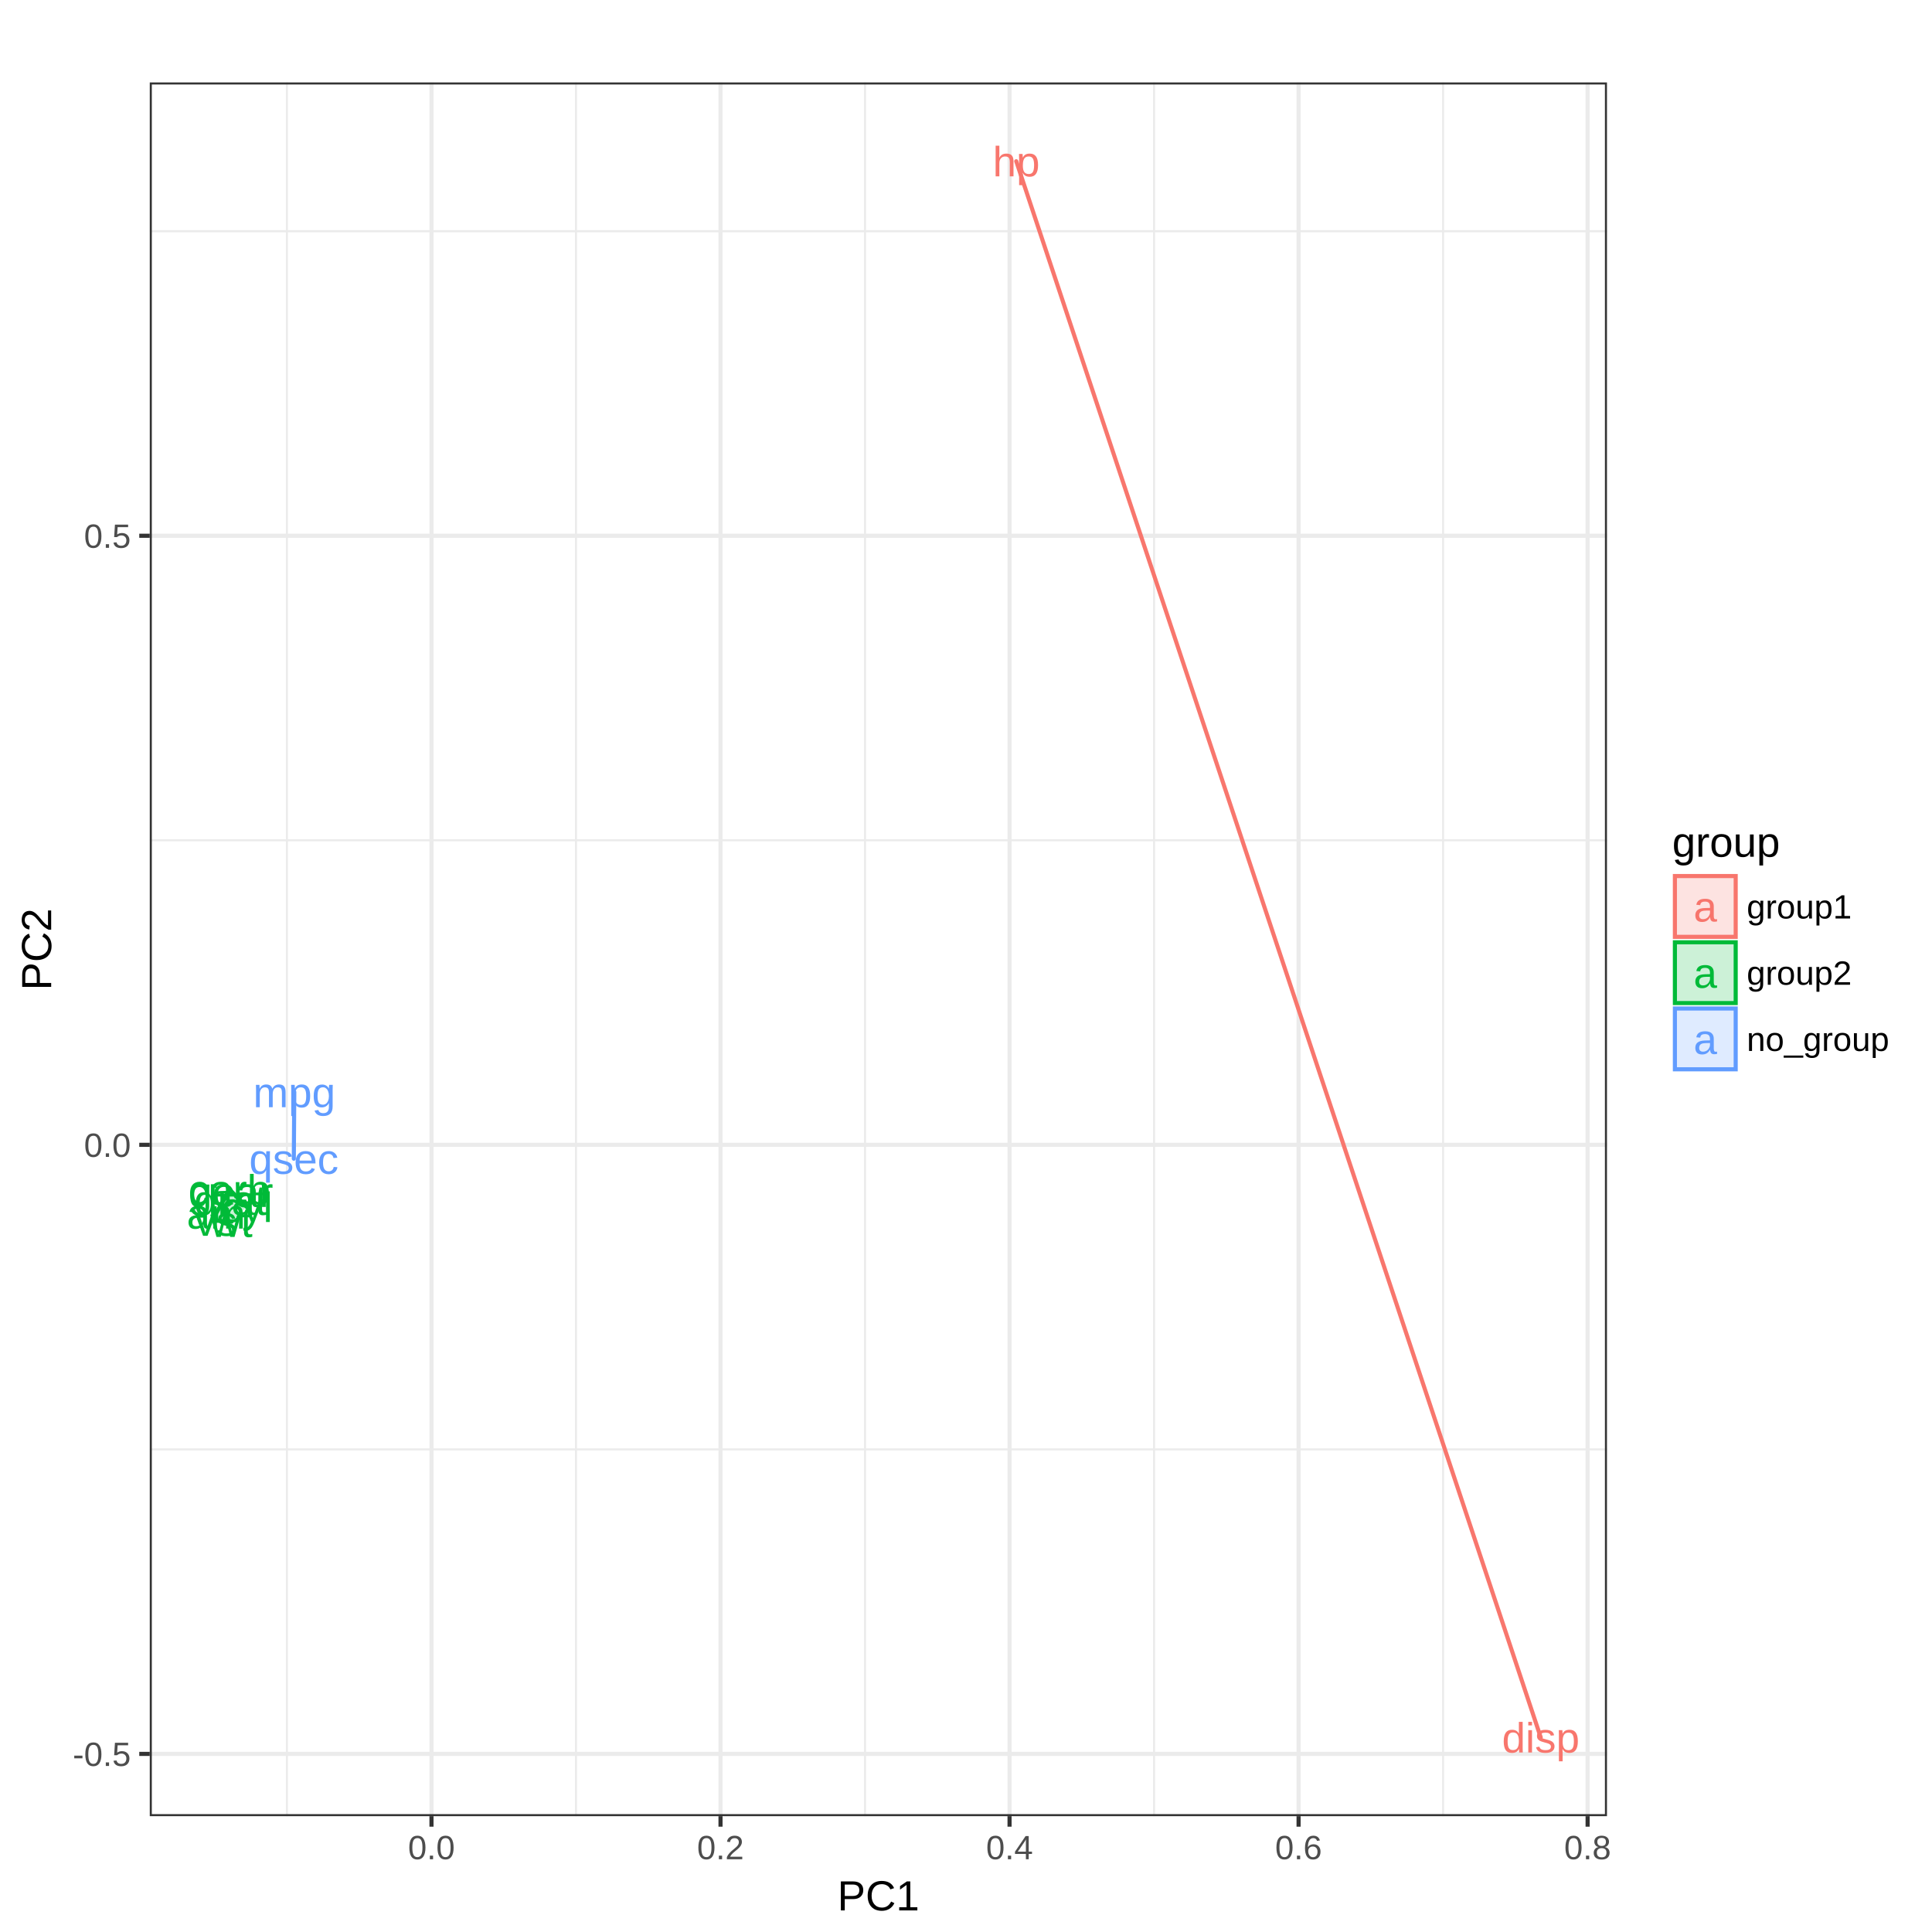
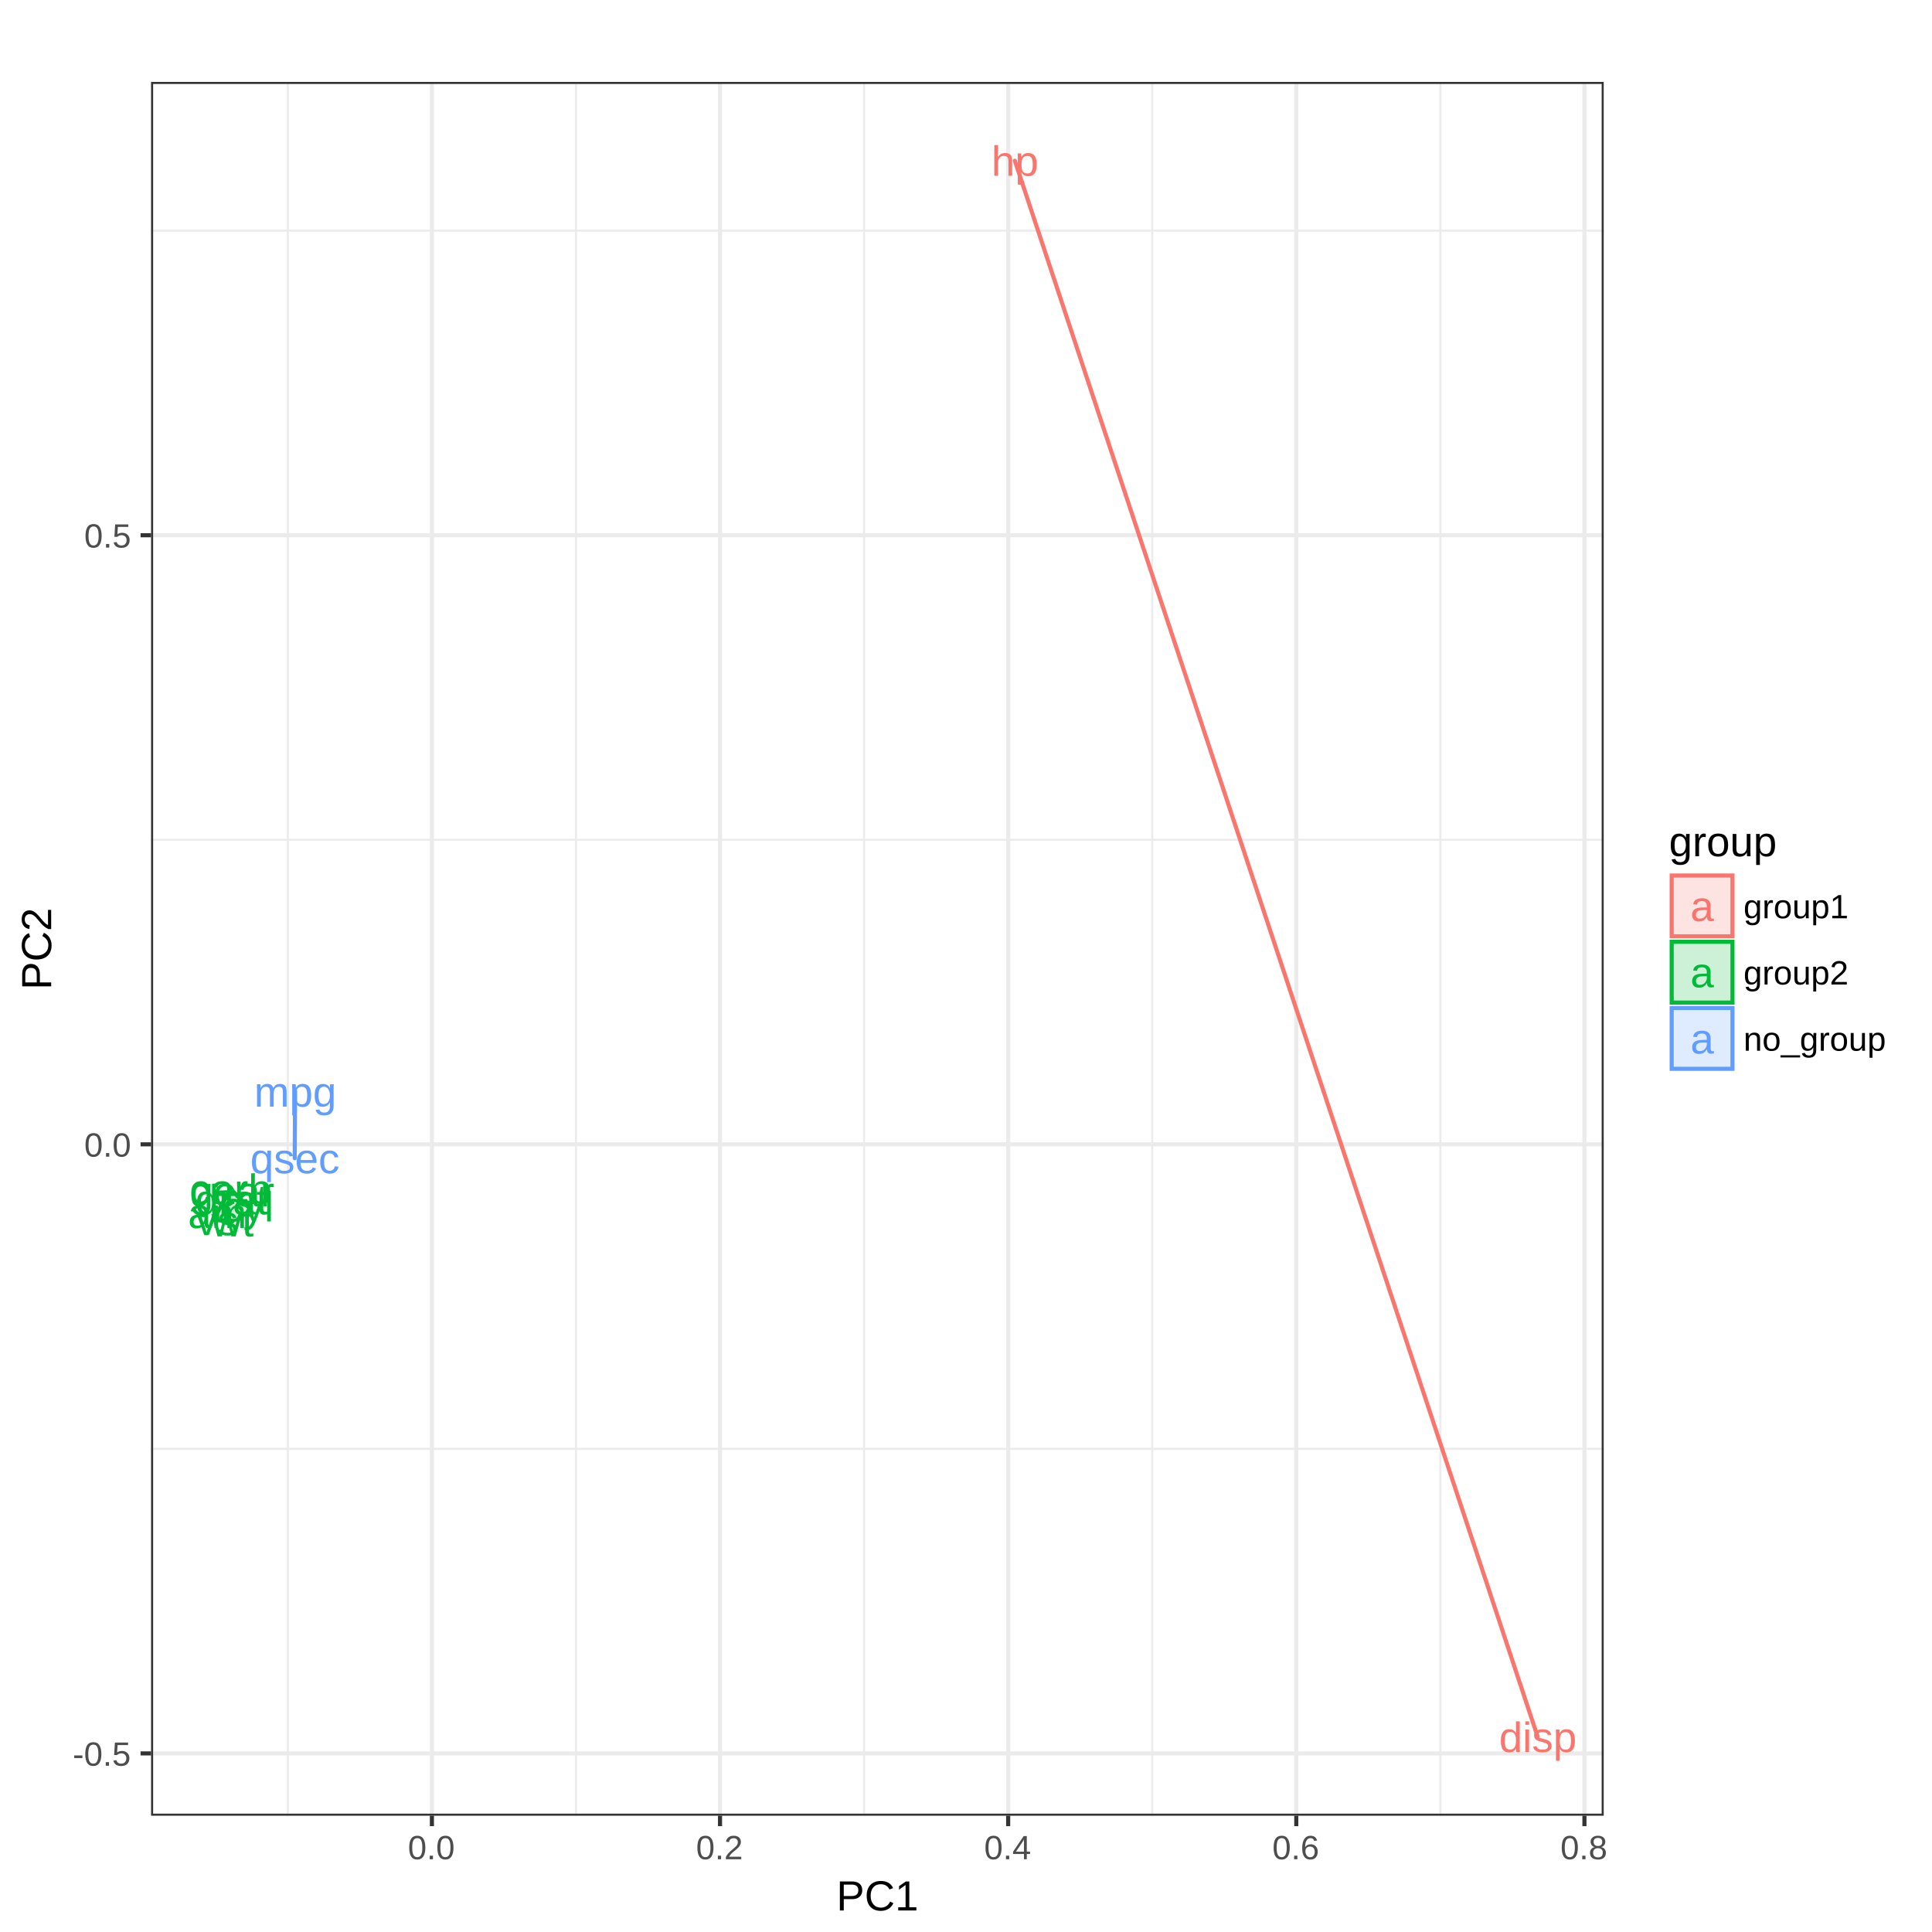
<svg xmlns="http://www.w3.org/2000/svg" viewBox="0 0 504.00 504.00">
  <defs>
    <style type="text/css">
    line, polyline, path, rect, circle {
      fill: none;
      stroke: #000000;
      stroke-linecap: round;
      stroke-linejoin: round;
      stroke-miterlimit: 10.00;
    }
  </style>
  </defs>
  <rect width="100%" height="100%" style="stroke: none; fill: #FFFFFF;" />
-   <rect x="-0.00" y="0.00" width="504.00" height="504.00" style="stroke-width: 1.07; stroke: #FFFFFF; fill: #FFFFFF;" />
+   <rect x="0.00" y="-0.00" width="504.00" height="504.00" style="stroke-width: 1.07; stroke: #FFFFFF; fill: #FFFFFF;" />
  <defs>
-     <clipPath id="cpMzkuMDc0Nnw0MTkuMjE0fDQ3My43OXwyMS41MDM2">
-       <rect x="39.07" y="21.50" width="380.14" height="452.29" />
+     <clipPath id="cpMzkuNDE0M3w0MTguMzY5fDQ3My42NTZ8MjEuMzY3Mw==">
+       <rect x="39.41" y="21.37" width="378.95" height="452.29" />
    </clipPath>
  </defs>
-   <rect x="39.07" y="21.50" width="380.14" height="452.29" style="stroke-width: 1.07; stroke: none; fill: #FFFFFF;" clip-path="url(#cpMzkuMDc0Nnw0MTkuMjE0fDQ3My43OXwyMS41MDM2)" />
-   <polyline points="39.07,378.10 419.21,378.10 " style="stroke-width: 0.53; stroke: #EBEBEB; stroke-linecap: butt;" clip-path="url(#cpMzkuMDc0Nnw0MTkuMjE0fDQ3My43OXwyMS41MDM2)" />
-   <polyline points="39.07,219.21 419.21,219.21 " style="stroke-width: 0.53; stroke: #EBEBEB; stroke-linecap: butt;" clip-path="url(#cpMzkuMDc0Nnw0MTkuMjE0fDQ3My43OXwyMS41MDM2)" />
-   <polyline points="39.07,60.32 419.21,60.32 " style="stroke-width: 0.53; stroke: #EBEBEB; stroke-linecap: butt;" clip-path="url(#cpMzkuMDc0Nnw0MTkuMjE0fDQ3My43OXwyMS41MDM2)" />
-   <polyline points="74.85,473.79 74.85,21.50 " style="stroke-width: 0.53; stroke: #EBEBEB; stroke-linecap: butt;" clip-path="url(#cpMzkuMDc0Nnw0MTkuMjE0fDQ3My43OXwyMS41MDM2)" />
-   <polyline points="150.26,473.79 150.26,21.50 " style="stroke-width: 0.53; stroke: #EBEBEB; stroke-linecap: butt;" clip-path="url(#cpMzkuMDc0Nnw0MTkuMjE0fDQ3My43OXwyMS41MDM2)" />
-   <polyline points="225.66,473.79 225.66,21.50 " style="stroke-width: 0.53; stroke: #EBEBEB; stroke-linecap: butt;" clip-path="url(#cpMzkuMDc0Nnw0MTkuMjE0fDQ3My43OXwyMS41MDM2)" />
-   <polyline points="301.06,473.79 301.06,21.50 " style="stroke-width: 0.53; stroke: #EBEBEB; stroke-linecap: butt;" clip-path="url(#cpMzkuMDc0Nnw0MTkuMjE0fDQ3My43OXwyMS41MDM2)" />
-   <polyline points="376.46,473.79 376.46,21.50 " style="stroke-width: 0.53; stroke: #EBEBEB; stroke-linecap: butt;" clip-path="url(#cpMzkuMDc0Nnw0MTkuMjE0fDQ3My43OXwyMS41MDM2)" />
-   <polyline points="39.07,457.54 419.21,457.54 " style="stroke-width: 1.07; stroke: #EBEBEB; stroke-linecap: butt;" clip-path="url(#cpMzkuMDc0Nnw0MTkuMjE0fDQ3My43OXwyMS41MDM2)" />
-   <polyline points="39.07,298.65 419.21,298.65 " style="stroke-width: 1.07; stroke: #EBEBEB; stroke-linecap: butt;" clip-path="url(#cpMzkuMDc0Nnw0MTkuMjE0fDQ3My43OXwyMS41MDM2)" />
-   <polyline points="39.07,139.76 419.21,139.76 " style="stroke-width: 1.07; stroke: #EBEBEB; stroke-linecap: butt;" clip-path="url(#cpMzkuMDc0Nnw0MTkuMjE0fDQ3My43OXwyMS41MDM2)" />
-   <polyline points="112.56,473.79 112.56,21.50 " style="stroke-width: 1.07; stroke: #EBEBEB; stroke-linecap: butt;" clip-path="url(#cpMzkuMDc0Nnw0MTkuMjE0fDQ3My43OXwyMS41MDM2)" />
-   <polyline points="187.96,473.79 187.96,21.50 " style="stroke-width: 1.07; stroke: #EBEBEB; stroke-linecap: butt;" clip-path="url(#cpMzkuMDc0Nnw0MTkuMjE0fDQ3My43OXwyMS41MDM2)" />
-   <polyline points="263.36,473.79 263.36,21.50 " style="stroke-width: 1.07; stroke: #EBEBEB; stroke-linecap: butt;" clip-path="url(#cpMzkuMDc0Nnw0MTkuMjE0fDQ3My43OXwyMS41MDM2)" />
-   <polyline points="338.76,473.79 338.76,21.50 " style="stroke-width: 1.07; stroke: #EBEBEB; stroke-linecap: butt;" clip-path="url(#cpMzkuMDc0Nnw0MTkuMjE0fDQ3My43OXwyMS41MDM2)" />
-   <polyline points="414.16,473.79 414.16,21.50 " style="stroke-width: 1.07; stroke: #EBEBEB; stroke-linecap: butt;" clip-path="url(#cpMzkuMDc0Nnw0MTkuMjE0fDQ3My43OXwyMS41MDM2)" />
-   <g clip-path="url(#cpMzkuMDc0Nnw0MTkuMjE0fDQ3My43OXwyMS41MDM2)">
-     <text x="66.03" y="288.84" style="font-size: 11.04px; fill: #619CFF; font-family: Arial;" textLength="21.48px" lengthAdjust="spacingAndGlyphs">mpg</text>
+   <rect x="39.41" y="21.37" width="378.95" height="452.29" style="stroke-width: 1.07; stroke: none; fill: #FFFFFF;" clip-path="url(#cpMzkuNDE0M3w0MTguMzY5fDQ3My42NTZ8MjEuMzY3Mw==)" />
+   <polyline points="39.41,377.96 418.37,377.96 " style="stroke-width: 0.53; stroke: #EBEBEB; stroke-linecap: butt;" clip-path="url(#cpMzkuNDE0M3w0MTguMzY5fDQ3My42NTZ8MjEuMzY3Mw==)" />
+   <polyline points="39.41,219.07 418.37,219.07 " style="stroke-width: 0.53; stroke: #EBEBEB; stroke-linecap: butt;" clip-path="url(#cpMzkuNDE0M3w0MTguMzY5fDQ3My42NTZ8MjEuMzY3Mw==)" />
+   <polyline points="39.41,60.18 418.37,60.18 " style="stroke-width: 0.53; stroke: #EBEBEB; stroke-linecap: butt;" clip-path="url(#cpMzkuNDE0M3w0MTguMzY5fDQ3My42NTZ8MjEuMzY3Mw==)" />
+   <polyline points="75.08,473.66 75.08,21.37 " style="stroke-width: 0.53; stroke: #EBEBEB; stroke-linecap: butt;" clip-path="url(#cpMzkuNDE0M3w0MTguMzY5fDQ3My42NTZ8MjEuMzY3Mw==)" />
+   <polyline points="150.25,473.66 150.25,21.37 " style="stroke-width: 0.53; stroke: #EBEBEB; stroke-linecap: butt;" clip-path="url(#cpMzkuNDE0M3w0MTguMzY5fDQ3My42NTZ8MjEuMzY3Mw==)" />
+   <polyline points="225.41,473.66 225.41,21.37 " style="stroke-width: 0.53; stroke: #EBEBEB; stroke-linecap: butt;" clip-path="url(#cpMzkuNDE0M3w0MTguMzY5fDQ3My42NTZ8MjEuMzY3Mw==)" />
+   <polyline points="300.58,473.66 300.58,21.37 " style="stroke-width: 0.53; stroke: #EBEBEB; stroke-linecap: butt;" clip-path="url(#cpMzkuNDE0M3w0MTguMzY5fDQ3My42NTZ8MjEuMzY3Mw==)" />
+   <polyline points="375.75,473.66 375.75,21.37 " style="stroke-width: 0.53; stroke: #EBEBEB; stroke-linecap: butt;" clip-path="url(#cpMzkuNDE0M3w0MTguMzY5fDQ3My42NTZ8MjEuMzY3Mw==)" />
+   <polyline points="39.41,457.41 418.37,457.41 " style="stroke-width: 1.07; stroke: #EBEBEB; stroke-linecap: butt;" clip-path="url(#cpMzkuNDE0M3w0MTguMzY5fDQ3My42NTZ8MjEuMzY3Mw==)" />
+   <polyline points="39.41,298.52 418.37,298.52 " style="stroke-width: 1.07; stroke: #EBEBEB; stroke-linecap: butt;" clip-path="url(#cpMzkuNDE0M3w0MTguMzY5fDQ3My42NTZ8MjEuMzY3Mw==)" />
+   <polyline points="39.41,139.63 418.37,139.63 " style="stroke-width: 1.07; stroke: #EBEBEB; stroke-linecap: butt;" clip-path="url(#cpMzkuNDE0M3w0MTguMzY5fDQ3My42NTZ8MjEuMzY3Mw==)" />
+   <polyline points="112.67,473.66 112.67,21.37 " style="stroke-width: 1.07; stroke: #EBEBEB; stroke-linecap: butt;" clip-path="url(#cpMzkuNDE0M3w0MTguMzY5fDQ3My42NTZ8MjEuMzY3Mw==)" />
+   <polyline points="187.83,473.66 187.83,21.37 " style="stroke-width: 1.07; stroke: #EBEBEB; stroke-linecap: butt;" clip-path="url(#cpMzkuNDE0M3w0MTguMzY5fDQ3My42NTZ8MjEuMzY3Mw==)" />
+   <polyline points="263.00,473.66 263.00,21.37 " style="stroke-width: 1.07; stroke: #EBEBEB; stroke-linecap: butt;" clip-path="url(#cpMzkuNDE0M3w0MTguMzY5fDQ3My42NTZ8MjEuMzY3Mw==)" />
+   <polyline points="338.16,473.66 338.16,21.37 " style="stroke-width: 1.07; stroke: #EBEBEB; stroke-linecap: butt;" clip-path="url(#cpMzkuNDE0M3w0MTguMzY5fDQ3My42NTZ8MjEuMzY3Mw==)" />
+   <polyline points="413.33,473.66 413.33,21.37 " style="stroke-width: 1.07; stroke: #EBEBEB; stroke-linecap: butt;" clip-path="url(#cpMzkuNDE0M3w0MTguMzY5fDQ3My42NTZ8MjEuMzY3Mw==)" />
+   <g clip-path="url(#cpMzkuNDE0M3w0MTguMzY5fDQ3My42NTZ8MjEuMzY3Mw==)">
+     <text x="66.29" y="288.69" style="font-size: 11.04px; fill: #619CFF; font-family: Arial;" textLength="21.40px" lengthAdjust="spacingAndGlyphs">mpg</text>
  </g>
-   <g clip-path="url(#cpMzkuMDc0Nnw0MTkuMjE0fDQ3My43OXwyMS41MDM2)">
-     <text x="57.61" y="318.78" style="font-size: 11.04px; fill: #00BA38; font-family: Arial;" textLength="13.49px" lengthAdjust="spacingAndGlyphs">cyl</text>
+   <g clip-path="url(#cpMzkuNDE0M3w0MTguMzY5fDQ3My42NTZ8MjEuMzY3Mw==)">
+     <text x="57.90" y="318.64" style="font-size: 11.04px; fill: #00BA38; font-family: Arial;" textLength="13.44px" lengthAdjust="spacingAndGlyphs">cyl</text>
  </g>
-   <g clip-path="url(#cpMzkuMDc0Nnw0MTkuMjE0fDQ3My43OXwyMS41MDM2)">
-     <text x="391.81" y="457.18" style="font-size: 11.04px; fill: #F8766D; font-family: Arial;" textLength="20.25px" lengthAdjust="spacingAndGlyphs">disp</text>
+   <g clip-path="url(#cpMzkuNDE0M3w0MTguMzY5fDQ3My42NTZ8MjEuMzY3Mw==)">
+     <text x="391.05" y="457.04" style="font-size: 11.04px; fill: #F8766D; font-family: Arial;" textLength="20.18px" lengthAdjust="spacingAndGlyphs">disp</text>
  </g>
-   <g clip-path="url(#cpMzkuMDc0Nnw0MTkuMjE0fDQ3My43OXwyMS41MDM2)">
-     <text x="258.97" y="46.01" style="font-size: 11.04px; fill: #F8766D; font-family: Arial;" textLength="12.28px" lengthAdjust="spacingAndGlyphs">hp</text>
+   <g clip-path="url(#cpMzkuNDE0M3w0MTguMzY5fDQ3My42NTZ8MjEuMzY3Mw==)">
+     <text x="258.62" y="45.86" style="font-size: 11.04px; fill: #F8766D; font-family: Arial;" textLength="12.24px" lengthAdjust="spacingAndGlyphs">hp</text>
  </g>
-   <g clip-path="url(#cpMzkuMDc0Nnw0MTkuMjE0fDQ3My43OXwyMS41MDM2)">
-     <text x="50.59" y="316.94" style="font-size: 11.04px; fill: #00BA38; font-family: Arial;" textLength="19.02px" lengthAdjust="spacingAndGlyphs">drat</text>
+   <g clip-path="url(#cpMzkuNDE0M3w0MTguMzY5fDQ3My42NTZ8MjEuMzY3Mw==)">
+     <text x="50.90" y="316.79" style="font-size: 11.04px; fill: #00BA38; font-family: Arial;" textLength="18.95px" lengthAdjust="spacingAndGlyphs">drat</text>
  </g>
-   <g clip-path="url(#cpMzkuMDc0Nnw0MTkuMjE0fDQ3My43OXwyMS41MDM2)">
-     <text x="54.85" y="322.69" style="font-size: 11.04px; fill: #00BA38; font-family: Arial;" textLength="11.04px" lengthAdjust="spacingAndGlyphs">wt</text>
+   <g clip-path="url(#cpMzkuNDE0M3w0MTguMzY5fDQ3My42NTZ8MjEuMzY3Mw==)">
+     <text x="55.14" y="322.54" style="font-size: 11.04px; fill: #00BA38; font-family: Arial;" textLength="11.00px" lengthAdjust="spacingAndGlyphs">wt</text>
  </g>
-   <g clip-path="url(#cpMzkuMDc0Nnw0MTkuMjE0fDQ3My43OXwyMS41MDM2)">
-     <text x="64.99" y="306.22" style="font-size: 11.04px; fill: #619CFF; font-family: Arial;" textLength="23.32px" lengthAdjust="spacingAndGlyphs">qsec</text>
+   <g clip-path="url(#cpMzkuNDE0M3w0MTguMzY5fDQ3My42NTZ8MjEuMzY3Mw==)">
+     <text x="65.26" y="306.07" style="font-size: 11.04px; fill: #619CFF; font-family: Arial;" textLength="23.24px" lengthAdjust="spacingAndGlyphs">qsec</text>
  </g>
-   <g clip-path="url(#cpMzkuMDc0Nnw0MTkuMjE0fDQ3My43OXwyMS41MDM2)">
-     <text x="50.83" y="322.38" style="font-size: 11.04px; fill: #00BA38; font-family: Arial;" textLength="11.04px" lengthAdjust="spacingAndGlyphs">vs</text>
+   <g clip-path="url(#cpMzkuNDE0M3w0MTguMzY5fDQ3My42NTZ8MjEuMzY3Mw==)">
+     <text x="51.14" y="322.23" style="font-size: 11.04px; fill: #00BA38; font-family: Arial;" textLength="11.00px" lengthAdjust="spacingAndGlyphs">vs</text>
  </g>
-   <g clip-path="url(#cpMzkuMDc0Nnw0MTkuMjE0fDQ3My43OXwyMS41MDM2)">
-     <text x="48.71" y="320.51" style="font-size: 11.04px; fill: #00BA38; font-family: Arial;" textLength="15.34px" lengthAdjust="spacingAndGlyphs">am</text>
+   <g clip-path="url(#cpMzkuNDE0M3w0MTguMzY5fDQ3My42NTZ8MjEuMzY3Mw==)">
+     <text x="49.03" y="320.36" style="font-size: 11.04px; fill: #00BA38; font-family: Arial;" textLength="15.28px" lengthAdjust="spacingAndGlyphs">am</text>
  </g>
-   <g clip-path="url(#cpMzkuMDc0Nnw0MTkuMjE0fDQ3My43OXwyMS41MDM2)">
-     <text x="49.17" y="314.86" style="font-size: 11.04px; fill: #00BA38; font-family: Arial;" textLength="22.10px" lengthAdjust="spacingAndGlyphs">gear</text>
+   <g clip-path="url(#cpMzkuNDE0M3w0MTguMzY5fDQ3My42NTZ8MjEuMzY3Mw==)">
+     <text x="49.48" y="314.71" style="font-size: 11.04px; fill: #00BA38; font-family: Arial;" textLength="22.02px" lengthAdjust="spacingAndGlyphs">gear</text>
  </g>
-   <g clip-path="url(#cpMzkuMDc0Nnw0MTkuMjE0fDQ3My43OXwyMS41MDM2)">
-     <text x="49.12" y="314.23" style="font-size: 11.04px; fill: #00BA38; font-family: Arial;" textLength="21.48px" lengthAdjust="spacingAndGlyphs">carb</text>
+   <g clip-path="url(#cpMzkuNDE0M3w0MTguMzY5fDQ3My42NTZ8MjEuMzY3Mw==)">
+     <text x="49.43" y="314.08" style="font-size: 11.04px; fill: #00BA38; font-family: Arial;" textLength="21.40px" lengthAdjust="spacingAndGlyphs">carb</text>
  </g>
-   <polyline points="401.93,453.23 265.11,42.06 " style="stroke-width: 1.07; stroke: #F8766D; fill: #F8766D; fill-opacity: 0.20;" clip-path="url(#cpMzkuMDc0Nnw0MTkuMjE0fDQ3My43OXwyMS41MDM2)" />
-   <polyline points="60.37,318.74 56.35,318.42 56.38,316.56 59.86,310.28 64.36,314.83 " style="stroke-width: 1.07; stroke: #00BA38; fill: #00BA38; fill-opacity: 0.20;" clip-path="url(#cpMzkuMDc0Nnw0MTkuMjE0fDQ3My43OXwyMS41MDM2)" />
-   <polyline points="76.65,302.27 76.77,284.88 " style="stroke-width: 1.07; stroke: #619CFF; fill: #619CFF; fill-opacity: 0.20;" clip-path="url(#cpMzkuMDc0Nnw0MTkuMjE0fDQ3My43OXwyMS41MDM2)" />
-   <rect x="39.07" y="21.50" width="380.14" height="452.29" style="stroke-width: 1.07; stroke: #333333;" clip-path="url(#cpMzkuMDc0Nnw0MTkuMjE0fDQ3My43OXwyMS41MDM2)" />
+   <polyline points="401.14,453.10 264.74,41.93 " style="stroke-width: 1.07; stroke: #F8766D; fill: #F8766D; fill-opacity: 0.20;" clip-path="url(#cpMzkuNDE0M3w0MTguMzY5fDQ3My42NTZ8MjEuMzY3Mw==)" />
+   <polyline points="60.64,318.61 56.64,318.29 56.67,316.42 60.13,310.15 64.62,314.70 " style="stroke-width: 1.07; stroke: #00BA38; fill: #00BA38; fill-opacity: 0.20;" clip-path="url(#cpMzkuNDE0M3w0MTguMzY5fDQ3My42NTZ8MjEuMzY3Mw==)" />
+   <polyline points="76.88,302.14 76.99,284.75 " style="stroke-width: 1.07; stroke: #619CFF; fill: #619CFF; fill-opacity: 0.20;" clip-path="url(#cpMzkuNDE0M3w0MTguMzY5fDQ3My42NTZ8MjEuMzY3Mw==)" />
+   <rect x="39.41" y="21.37" width="378.95" height="452.29" style="stroke-width: 1.07; stroke: #333333;" clip-path="url(#cpMzkuNDE0M3w0MTguMzY5fDQ3My42NTZ8MjEuMzY3Mw==)" />
  <defs>
    <clipPath id="cpMHw1MDR8NTA0fDA=">
      <rect x="0.00" y="0.00" width="504.00" height="504.00" />
    </clipPath>
  </defs>
  <g clip-path="url(#cpMHw1MDR8NTA0fDA=)">
-     <text x="18.98" y="460.69" style="font-size: 8.80px; fill: #4D4D4D; font-family: Arial;" textLength="15.16px" lengthAdjust="spacingAndGlyphs">-0.5</text>
+     <text x="18.97" y="460.63" style="font-size: 8.80px; fill: #4D4D4D; font-family: Arial;" textLength="15.51px" lengthAdjust="spacingAndGlyphs">-0.5</text>
  </g>
  <g clip-path="url(#cpMHw1MDR8NTA0fDA=)">
-     <text x="21.91" y="301.80" style="font-size: 8.80px; fill: #4D4D4D; font-family: Arial;" textLength="12.23px" lengthAdjust="spacingAndGlyphs">0.0</text>
+     <text x="21.97" y="301.74" style="font-size: 8.80px; fill: #4D4D4D; font-family: Arial;" textLength="12.51px" lengthAdjust="spacingAndGlyphs">0.0</text>
  </g>
  <g clip-path="url(#cpMHw1MDR8NTA0fDA=)">
-     <text x="21.91" y="142.91" style="font-size: 8.80px; fill: #4D4D4D; font-family: Arial;" textLength="12.23px" lengthAdjust="spacingAndGlyphs">0.5</text>
+     <text x="21.97" y="142.85" style="font-size: 8.80px; fill: #4D4D4D; font-family: Arial;" textLength="12.51px" lengthAdjust="spacingAndGlyphs">0.5</text>
  </g>
-   <polyline points="36.33,457.54 39.07,457.54 " style="stroke-width: 1.07; stroke: #333333; stroke-linecap: butt;" clip-path="url(#cpMHw1MDR8NTA0fDA=)" />
-   <polyline points="36.33,298.65 39.07,298.65 " style="stroke-width: 1.07; stroke: #333333; stroke-linecap: butt;" clip-path="url(#cpMHw1MDR8NTA0fDA=)" />
-   <polyline points="36.33,139.76 39.07,139.76 " style="stroke-width: 1.07; stroke: #333333; stroke-linecap: butt;" clip-path="url(#cpMHw1MDR8NTA0fDA=)" />
-   <polyline points="112.56,476.53 112.56,473.79 " style="stroke-width: 1.07; stroke: #333333; stroke-linecap: butt;" clip-path="url(#cpMHw1MDR8NTA0fDA=)" />
-   <polyline points="187.96,476.53 187.96,473.79 " style="stroke-width: 1.07; stroke: #333333; stroke-linecap: butt;" clip-path="url(#cpMHw1MDR8NTA0fDA=)" />
-   <polyline points="263.36,476.53 263.36,473.79 " style="stroke-width: 1.07; stroke: #333333; stroke-linecap: butt;" clip-path="url(#cpMHw1MDR8NTA0fDA=)" />
-   <polyline points="338.76,476.53 338.76,473.79 " style="stroke-width: 1.07; stroke: #333333; stroke-linecap: butt;" clip-path="url(#cpMHw1MDR8NTA0fDA=)" />
-   <polyline points="414.16,476.53 414.16,473.79 " style="stroke-width: 1.07; stroke: #333333; stroke-linecap: butt;" clip-path="url(#cpMHw1MDR8NTA0fDA=)" />
+   <polyline points="36.67,457.41 39.41,457.41 " style="stroke-width: 1.07; stroke: #333333; stroke-linecap: butt;" clip-path="url(#cpMHw1MDR8NTA0fDA=)" />
+   <polyline points="36.67,298.52 39.41,298.52 " style="stroke-width: 1.07; stroke: #333333; stroke-linecap: butt;" clip-path="url(#cpMHw1MDR8NTA0fDA=)" />
+   <polyline points="36.67,139.63 39.41,139.63 " style="stroke-width: 1.07; stroke: #333333; stroke-linecap: butt;" clip-path="url(#cpMHw1MDR8NTA0fDA=)" />
+   <polyline points="112.67,476.40 112.67,473.66 " style="stroke-width: 1.07; stroke: #333333; stroke-linecap: butt;" clip-path="url(#cpMHw1MDR8NTA0fDA=)" />
+   <polyline points="187.83,476.40 187.83,473.66 " style="stroke-width: 1.07; stroke: #333333; stroke-linecap: butt;" clip-path="url(#cpMHw1MDR8NTA0fDA=)" />
+   <polyline points="263.00,476.40 263.00,473.66 " style="stroke-width: 1.07; stroke: #333333; stroke-linecap: butt;" clip-path="url(#cpMHw1MDR8NTA0fDA=)" />
+   <polyline points="338.16,476.40 338.16,473.66 " style="stroke-width: 1.07; stroke: #333333; stroke-linecap: butt;" clip-path="url(#cpMHw1MDR8NTA0fDA=)" />
+   <polyline points="413.33,476.40 413.33,473.66 " style="stroke-width: 1.07; stroke: #333333; stroke-linecap: butt;" clip-path="url(#cpMHw1MDR8NTA0fDA=)" />
  <g clip-path="url(#cpMHw1MDR8NTA0fDA=)">
-     <text x="106.44" y="485.02" style="font-size: 8.80px; fill: #4D4D4D; font-family: Arial;" textLength="12.23px" lengthAdjust="spacingAndGlyphs">0.0</text>
+     <text x="106.41" y="485.03" style="font-size: 8.80px; fill: #4D4D4D; font-family: Arial;" textLength="12.51px" lengthAdjust="spacingAndGlyphs">0.0</text>
  </g>
  <g clip-path="url(#cpMHw1MDR8NTA0fDA=)">
-     <text x="181.84" y="485.02" style="font-size: 8.80px; fill: #4D4D4D; font-family: Arial;" textLength="12.23px" lengthAdjust="spacingAndGlyphs">0.2</text>
+     <text x="181.58" y="485.03" style="font-size: 8.80px; fill: #4D4D4D; font-family: Arial;" textLength="12.51px" lengthAdjust="spacingAndGlyphs">0.2</text>
  </g>
  <g clip-path="url(#cpMHw1MDR8NTA0fDA=)">
-     <text x="257.24" y="485.02" style="font-size: 8.80px; fill: #4D4D4D; font-family: Arial;" textLength="12.23px" lengthAdjust="spacingAndGlyphs">0.4</text>
+     <text x="256.74" y="485.03" style="font-size: 8.80px; fill: #4D4D4D; font-family: Arial;" textLength="12.51px" lengthAdjust="spacingAndGlyphs">0.4</text>
  </g>
  <g clip-path="url(#cpMHw1MDR8NTA0fDA=)">
-     <text x="332.64" y="485.02" style="font-size: 8.80px; fill: #4D4D4D; font-family: Arial;" textLength="12.23px" lengthAdjust="spacingAndGlyphs">0.6</text>
+     <text x="331.91" y="485.03" style="font-size: 8.80px; fill: #4D4D4D; font-family: Arial;" textLength="12.51px" lengthAdjust="spacingAndGlyphs">0.6</text>
  </g>
  <g clip-path="url(#cpMHw1MDR8NTA0fDA=)">
-     <text x="408.04" y="485.02" style="font-size: 8.80px; fill: #4D4D4D; font-family: Arial;" textLength="12.23px" lengthAdjust="spacingAndGlyphs">0.8</text>
+     <text x="407.07" y="485.03" style="font-size: 8.80px; fill: #4D4D4D; font-family: Arial;" textLength="12.51px" lengthAdjust="spacingAndGlyphs">0.8</text>
  </g>
  <g clip-path="url(#cpMHw1MDR8NTA0fDA=)">
-     <text x="218.45" y="498.37" style="font-size: 11.00px; font-family: Arial;" textLength="21.40px" lengthAdjust="spacingAndGlyphs">PC1</text>
+     <text x="218.19" y="498.38" style="font-size: 11.00px; font-family: Arial;" textLength="21.40px" lengthAdjust="spacingAndGlyphs">PC1</text>
  </g>
  <g clip-path="url(#cpMHw1MDR8NTA0fDA=)">
-     <text transform="translate(13.35,258.35) rotate(-90)" style="font-size: 11.00px; font-family: Arial;" textLength="21.40px" lengthAdjust="spacingAndGlyphs">PC2</text>
+     <text transform="translate(13.35,258.21) rotate(-90)" style="font-size: 11.00px; font-family: Arial;" textLength="21.40px" lengthAdjust="spacingAndGlyphs">PC2</text>
  </g>
-   <rect x="430.55" y="209.96" width="67.97" height="75.37" style="stroke-width: 1.07; stroke: none; fill: #FFFFFF;" clip-path="url(#cpMHw1MDR8NTA0fDA=)" />
+   <rect x="429.71" y="209.83" width="68.81" height="75.37" style="stroke-width: 1.07; stroke: none; fill: #FFFFFF;" clip-path="url(#cpMHw1MDR8NTA0fDA=)" />
  <g clip-path="url(#cpMHw1MDR8NTA0fDA=)">
-     <text x="436.22" y="223.50" style="font-size: 11.00px; font-family: Arial;" textLength="28.13px" lengthAdjust="spacingAndGlyphs">group</text>
+     <text x="435.38" y="223.37" style="font-size: 11.00px; font-family: Arial;" textLength="28.13px" lengthAdjust="spacingAndGlyphs">group</text>
  </g>
-   <rect x="436.22" y="227.82" width="17.28" height="17.28" style="stroke-width: 1.07; stroke: none; fill: #FFFFFF;" clip-path="url(#cpMHw1MDR8NTA0fDA=)" />
+   <rect x="435.38" y="227.69" width="17.28" height="17.28" style="stroke-width: 1.07; stroke: none; fill: #FFFFFF;" clip-path="url(#cpMHw1MDR8NTA0fDA=)" />
  <g clip-path="url(#cpMHw1MDR8NTA0fDA=)">
-     <text x="441.79" y="240.41" style="font-size: 11.04px; fill: #F8766D; font-family: Arial;" textLength="6.14px" lengthAdjust="spacingAndGlyphs">a</text>
+     <text x="440.96" y="240.27" style="font-size: 11.04px; fill: #F8766D; font-family: Arial;" textLength="6.12px" lengthAdjust="spacingAndGlyphs">a</text>
  </g>
-   <rect x="436.93" y="228.53" width="15.86" height="15.86" style="stroke-width: 1.07; stroke: #F8766D; stroke-linejoin: miter; fill: #F8766D; fill-opacity: 0.20;" clip-path="url(#cpMHw1MDR8NTA0fDA=)" />
-   <rect x="436.22" y="245.10" width="17.28" height="17.28" style="stroke-width: 1.07; stroke: none; fill: #FFFFFF;" clip-path="url(#cpMHw1MDR8NTA0fDA=)" />
+   <rect x="436.09" y="228.40" width="15.86" height="15.86" style="stroke-width: 1.07; stroke: #F8766D; stroke-linejoin: miter; fill: #F8766D; fill-opacity: 0.20;" clip-path="url(#cpMHw1MDR8NTA0fDA=)" />
+   <rect x="435.38" y="244.97" width="17.28" height="17.28" style="stroke-width: 1.07; stroke: none; fill: #FFFFFF;" clip-path="url(#cpMHw1MDR8NTA0fDA=)" />
  <g clip-path="url(#cpMHw1MDR8NTA0fDA=)">
-     <text x="441.79" y="257.69" style="font-size: 11.04px; fill: #00BA38; font-family: Arial;" textLength="6.14px" lengthAdjust="spacingAndGlyphs">a</text>
+     <text x="440.96" y="257.55" style="font-size: 11.04px; fill: #00BA38; font-family: Arial;" textLength="6.12px" lengthAdjust="spacingAndGlyphs">a</text>
  </g>
-   <rect x="436.93" y="245.81" width="15.86" height="15.86" style="stroke-width: 1.07; stroke: #00BA38; stroke-linejoin: miter; fill: #00BA38; fill-opacity: 0.20;" clip-path="url(#cpMHw1MDR8NTA0fDA=)" />
-   <rect x="436.22" y="262.38" width="17.28" height="17.28" style="stroke-width: 1.07; stroke: none; fill: #FFFFFF;" clip-path="url(#cpMHw1MDR8NTA0fDA=)" />
+   <rect x="436.09" y="245.68" width="15.86" height="15.86" style="stroke-width: 1.07; stroke: #00BA38; stroke-linejoin: miter; fill: #00BA38; fill-opacity: 0.20;" clip-path="url(#cpMHw1MDR8NTA0fDA=)" />
+   <rect x="435.38" y="262.25" width="17.28" height="17.28" style="stroke-width: 1.07; stroke: none; fill: #FFFFFF;" clip-path="url(#cpMHw1MDR8NTA0fDA=)" />
  <g clip-path="url(#cpMHw1MDR8NTA0fDA=)">
-     <text x="441.79" y="274.97" style="font-size: 11.04px; fill: #619CFF; font-family: Arial;" textLength="6.14px" lengthAdjust="spacingAndGlyphs">a</text>
+     <text x="440.96" y="274.83" style="font-size: 11.04px; fill: #619CFF; font-family: Arial;" textLength="6.12px" lengthAdjust="spacingAndGlyphs">a</text>
  </g>
-   <rect x="436.93" y="263.09" width="15.86" height="15.86" style="stroke-width: 1.07; stroke: #619CFF; stroke-linejoin: miter; fill: #619CFF; fill-opacity: 0.20;" clip-path="url(#cpMHw1MDR8NTA0fDA=)" />
+   <rect x="436.09" y="262.96" width="15.86" height="15.86" style="stroke-width: 1.07; stroke: #619CFF; stroke-linejoin: miter; fill: #619CFF; fill-opacity: 0.20;" clip-path="url(#cpMHw1MDR8NTA0fDA=)" />
  <g clip-path="url(#cpMHw1MDR8NTA0fDA=)">
-     <text x="455.66" y="239.61" style="font-size: 8.80px; font-family: Arial;" textLength="27.40px" lengthAdjust="spacingAndGlyphs">group1</text>
+     <text x="454.82" y="239.55" style="font-size: 8.80px; font-family: Arial;" textLength="28.02px" lengthAdjust="spacingAndGlyphs">group1</text>
  </g>
  <g clip-path="url(#cpMHw1MDR8NTA0fDA=)">
-     <text x="455.66" y="256.89" style="font-size: 8.80px; font-family: Arial;" textLength="27.40px" lengthAdjust="spacingAndGlyphs">group2</text>
+     <text x="454.82" y="256.83" style="font-size: 8.80px; font-family: Arial;" textLength="28.02px" lengthAdjust="spacingAndGlyphs">group2</text>
  </g>
  <g clip-path="url(#cpMHw1MDR8NTA0fDA=)">
-     <text x="455.66" y="274.17" style="font-size: 8.80px; font-family: Arial;" textLength="37.19px" lengthAdjust="spacingAndGlyphs">no_group</text>
+     <text x="454.82" y="274.11" style="font-size: 8.80px; font-family: Arial;" textLength="38.03px" lengthAdjust="spacingAndGlyphs">no_group</text>
  </g>
</svg>
